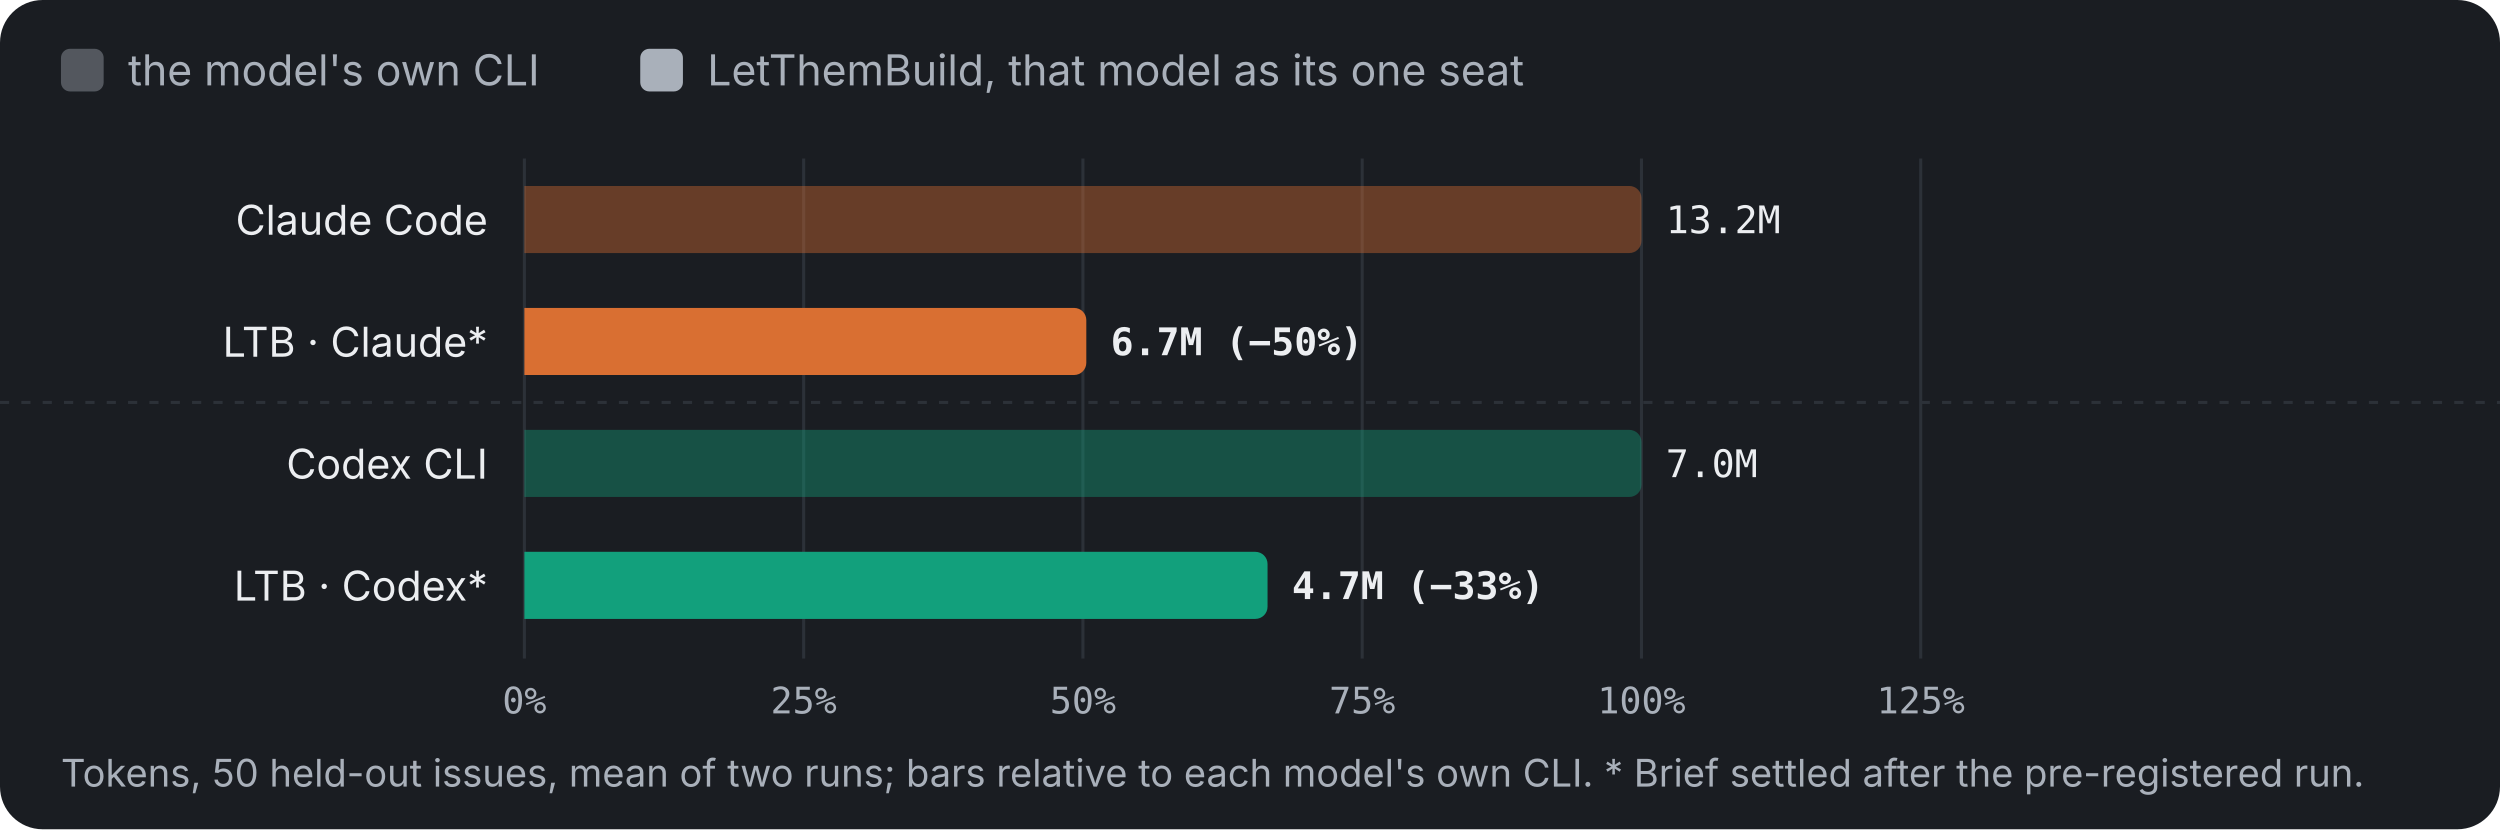
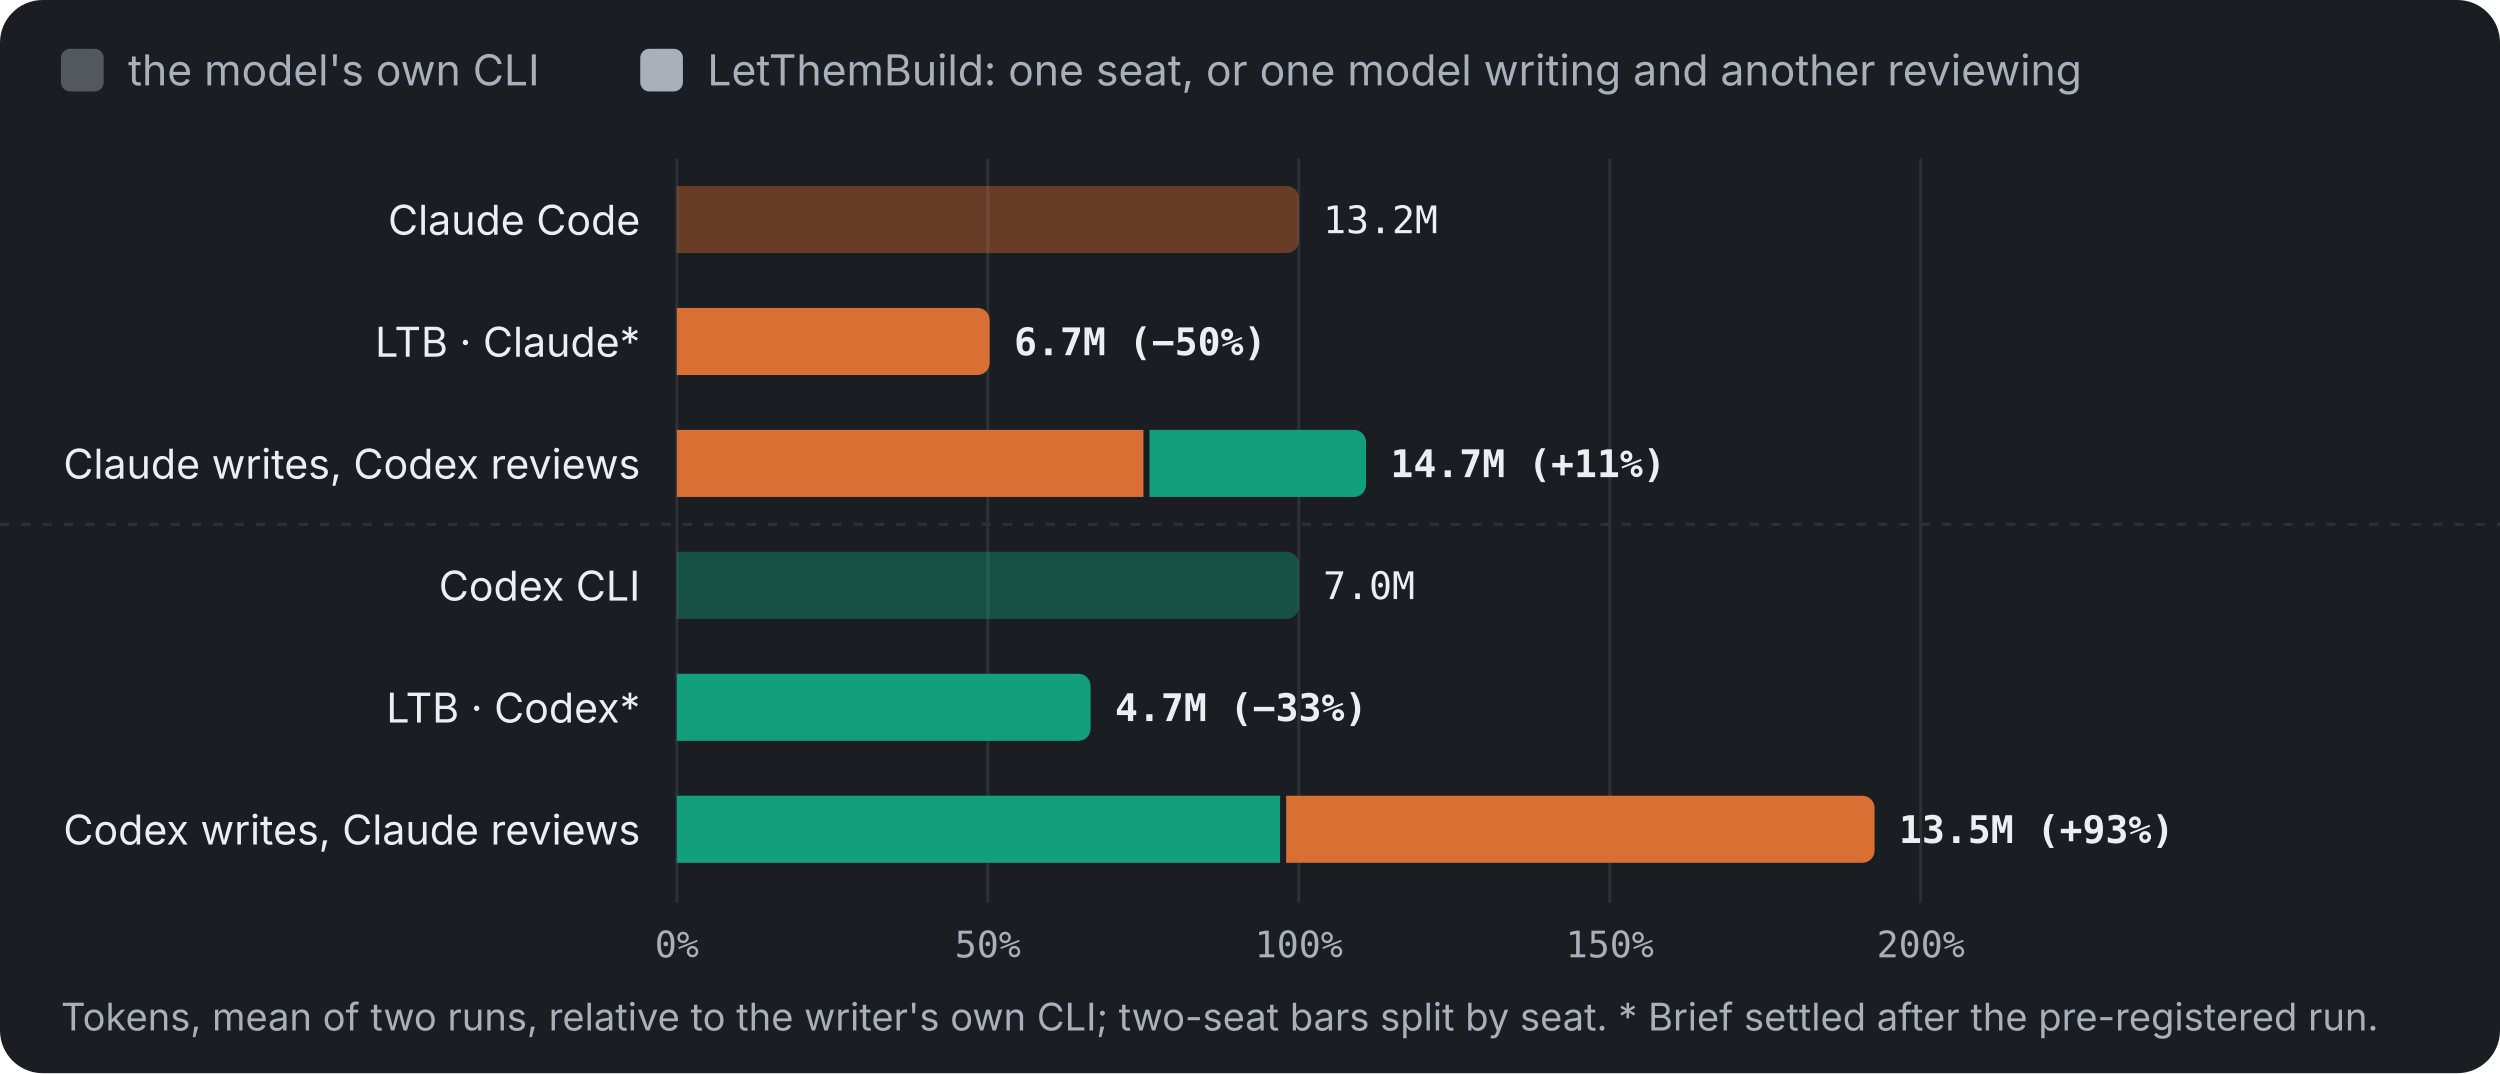
- <svg xmlns="http://www.w3.org/2000/svg" viewBox="0 0 820 272" width="820" role="img">
-   <rect width="820" height="272" rx="14" fill="#1a1d22" />
+ <svg xmlns="http://www.w3.org/2000/svg" viewBox="0 0 820 352" width="820" role="img">
+   <rect width="820" height="352" rx="14" fill="#1a1d22" />
  <rect x="20" y="16" width="14" height="14" rx="3" fill="#a9b0ba" fill-opacity="0.4" />
  <text x="42" y="28" font-family="-apple-system, 'Segoe UI', 'Instrument Sans', system-ui, sans-serif" font-size="14" fill="#a9b0ba">the model's own CLI</text>
  <rect x="210" y="16" width="14" height="14" rx="3" fill="#a9b0ba" />
-   <text x="232" y="28" font-family="-apple-system, 'Segoe UI', 'Instrument Sans', system-ui, sans-serif" font-size="14" fill="#a9b0ba">LetThemBuild, that model as its one seat</text>
-   <line x1="172" x2="172" y1="52" y2="216" stroke="#2c3138" />
-   <text x="172" y="234" text-anchor="middle" font-family="ui-monospace, 'SF Mono', 'JetBrains Mono', Menlo, monospace" font-size="12" fill="#a9b0ba">0%</text>
-   <line x1="263.6" x2="263.6" y1="52" y2="216" stroke="#2c3138" />
-   <text x="263.6" y="234" text-anchor="middle" font-family="ui-monospace, 'SF Mono', 'JetBrains Mono', Menlo, monospace" font-size="12" fill="#a9b0ba">25%</text>
-   <line x1="355.2" x2="355.2" y1="52" y2="216" stroke="#2c3138" />
-   <text x="355.2" y="234" text-anchor="middle" font-family="ui-monospace, 'SF Mono', 'JetBrains Mono', Menlo, monospace" font-size="12" fill="#a9b0ba">50%</text>
-   <line x1="446.8" x2="446.8" y1="52" y2="216" stroke="#2c3138" />
-   <text x="446.8" y="234" text-anchor="middle" font-family="ui-monospace, 'SF Mono', 'JetBrains Mono', Menlo, monospace" font-size="12" fill="#a9b0ba">75%</text>
-   <line x1="538.4" x2="538.4" y1="52" y2="216" stroke="#2c3138" />
-   <text x="538.4" y="234" text-anchor="middle" font-family="ui-monospace, 'SF Mono', 'JetBrains Mono', Menlo, monospace" font-size="12" fill="#a9b0ba">100%</text>
-   <line x1="630" x2="630" y1="52" y2="216" stroke="#2c3138" />
-   <text x="630" y="234" text-anchor="middle" font-family="ui-monospace, 'SF Mono', 'JetBrains Mono', Menlo, monospace" font-size="12" fill="#a9b0ba">125%</text>
-   <line x1="0" x2="820" y1="132" y2="132" stroke="#2c3138" stroke-dasharray="3 4" />
-   <text x="160" y="77" text-anchor="end" font-family="-apple-system, 'Segoe UI', 'Instrument Sans', system-ui, sans-serif" font-size="13.5" fill="#eceef1">Claude Code</text>
-   <path d="M172,61H534.4a4,4 0 0 1 4,4V79a4,4 0 0 1 -4,4H172Z" fill="#d96f32" fill-opacity="0.4" />
-   <text x="546.4" y="76.5" font-family="ui-monospace, 'SF Mono', 'JetBrains Mono', Menlo, monospace" font-size="12.5" fill="#eceef1">13.2M</text>
-   <text x="160" y="117" text-anchor="end" font-family="-apple-system, 'Segoe UI', 'Instrument Sans', system-ui, sans-serif" font-size="13.5" fill="#eceef1">LTB · Claude*</text>
-   <path d="M172,101H352.309a4,4 0 0 1 4,4V119a4,4 0 0 1 -4,4H172Z" fill="#d96f32" />
-   <text x="364.309" y="116.5" font-family="ui-monospace, 'SF Mono', 'JetBrains Mono', Menlo, monospace" font-size="12.5" fill="#eceef1" font-weight="600">6.7M  (−50%)</text>
-   <text x="160" y="157" text-anchor="end" font-family="-apple-system, 'Segoe UI', 'Instrument Sans', system-ui, sans-serif" font-size="13.5" fill="#eceef1">Codex CLI</text>
-   <path d="M172,141H534.4a4,4 0 0 1 4,4V159a4,4 0 0 1 -4,4H172Z" fill="#12a07c" fill-opacity="0.4" />
-   <text x="546.4" y="156.5" font-family="ui-monospace, 'SF Mono', 'JetBrains Mono', Menlo, monospace" font-size="12.5" fill="#eceef1">7.0M</text>
-   <text x="160" y="197" text-anchor="end" font-family="-apple-system, 'Segoe UI', 'Instrument Sans', system-ui, sans-serif" font-size="13.5" fill="#eceef1">LTB · Codex*</text>
-   <path d="M172,181H411.755a4,4 0 0 1 4,4V199a4,4 0 0 1 -4,4H172Z" fill="#12a07c" />
-   <text x="423.755" y="196.5" font-family="ui-monospace, 'SF Mono', 'JetBrains Mono', Menlo, monospace" font-size="12.5" fill="#eceef1" font-weight="600">4.7M  (−33%)</text>
-   <text x="20" y="258" font-family="-apple-system, 'Segoe UI', 'Instrument Sans', system-ui, sans-serif" font-size="12.5" fill="#a9b0ba">Tokens, 50 held-out issues, mean of two runs; bars relative to each model's own CLI. * Brief settled after the pre-registered run.</text>
+   <text x="232" y="28" font-family="-apple-system, 'Segoe UI', 'Instrument Sans', system-ui, sans-serif" font-size="14" fill="#a9b0ba">LetThemBuild: one seat, or one model writing and another reviewing</text>
+   <line x1="222" x2="222" y1="52" y2="296" stroke="#2c3138" />
+   <text x="222" y="314" text-anchor="middle" font-family="ui-monospace, 'SF Mono', 'JetBrains Mono', Menlo, monospace" font-size="12" fill="#a9b0ba">0%</text>
+   <line x1="324" x2="324" y1="52" y2="296" stroke="#2c3138" />
+   <text x="324" y="314" text-anchor="middle" font-family="ui-monospace, 'SF Mono', 'JetBrains Mono', Menlo, monospace" font-size="12" fill="#a9b0ba">50%</text>
+   <line x1="426" x2="426" y1="52" y2="296" stroke="#2c3138" />
+   <text x="426" y="314" text-anchor="middle" font-family="ui-monospace, 'SF Mono', 'JetBrains Mono', Menlo, monospace" font-size="12" fill="#a9b0ba">100%</text>
+   <line x1="528" x2="528" y1="52" y2="296" stroke="#2c3138" />
+   <text x="528" y="314" text-anchor="middle" font-family="ui-monospace, 'SF Mono', 'JetBrains Mono', Menlo, monospace" font-size="12" fill="#a9b0ba">150%</text>
+   <line x1="630" x2="630" y1="52" y2="296" stroke="#2c3138" />
+   <text x="630" y="314" text-anchor="middle" font-family="ui-monospace, 'SF Mono', 'JetBrains Mono', Menlo, monospace" font-size="12" fill="#a9b0ba">200%</text>
+   <line x1="0" x2="820" y1="172" y2="172" stroke="#2c3138" stroke-dasharray="3 4" />
+   <text x="210" y="77" text-anchor="end" font-family="-apple-system, 'Segoe UI', 'Instrument Sans', system-ui, sans-serif" font-size="13.5" fill="#eceef1">Claude Code</text>
+   <path d="M222,61H422a4,4 0 0 1 4,4V79a4,4 0 0 1 -4,4H222Z" fill="#d96f32" fill-opacity="0.4" />
+   <text x="434" y="76.5" font-family="ui-monospace, 'SF Mono', 'JetBrains Mono', Menlo, monospace" font-size="12.5" fill="#eceef1">13.2M</text>
+   <text x="210" y="117" text-anchor="end" font-family="-apple-system, 'Segoe UI', 'Instrument Sans', system-ui, sans-serif" font-size="13.5" fill="#eceef1">LTB · Claude*</text>
+   <path d="M222,101H320.617a4,4 0 0 1 4,4V119a4,4 0 0 1 -4,4H222Z" fill="#d96f32" />
+   <text x="332.617" y="116.5" font-family="ui-monospace, 'SF Mono', 'JetBrains Mono', Menlo, monospace" font-size="12.5" fill="#eceef1" font-weight="600">6.7M  (−50%)</text>
+   <text x="210" y="157" text-anchor="end" font-family="-apple-system, 'Segoe UI', 'Instrument Sans', system-ui, sans-serif" font-size="13.5" fill="#eceef1">Claude writes, Codex reviews</text>
+   <rect x="222" y="141" width="153.046" height="22" fill="#d96f32" />
+   <path d="M377.046,141H444.066a4,4 0 0 1 4,4V159a4,4 0 0 1 -4,4H377.046Z" fill="#12a07c" />
+   <text x="456.066" y="156.5" font-family="ui-monospace, 'SF Mono', 'JetBrains Mono', Menlo, monospace" font-size="12.5" fill="#eceef1" font-weight="600">14.7M  (+11%)</text>
+   <text x="210" y="197" text-anchor="end" font-family="-apple-system, 'Segoe UI', 'Instrument Sans', system-ui, sans-serif" font-size="13.5" fill="#eceef1">Codex CLI</text>
+   <path d="M222,181H422a4,4 0 0 1 4,4V199a4,4 0 0 1 -4,4H222Z" fill="#12a07c" fill-opacity="0.4" />
+   <text x="434" y="196.5" font-family="ui-monospace, 'SF Mono', 'JetBrains Mono', Menlo, monospace" font-size="12.5" fill="#eceef1">7.0M</text>
+   <text x="210" y="237" text-anchor="end" font-family="-apple-system, 'Segoe UI', 'Instrument Sans', system-ui, sans-serif" font-size="13.5" fill="#eceef1">LTB · Codex*</text>
+   <path d="M222,221H353.715a4,4 0 0 1 4,4V239a4,4 0 0 1 -4,4H222Z" fill="#12a07c" />
+   <text x="365.715" y="236.5" font-family="ui-monospace, 'SF Mono', 'JetBrains Mono', Menlo, monospace" font-size="12.5" fill="#eceef1" font-weight="600">4.7M  (−33%)</text>
+   <text x="210" y="277" text-anchor="end" font-family="-apple-system, 'Segoe UI', 'Instrument Sans', system-ui, sans-serif" font-size="13.5" fill="#eceef1">Codex writes, Claude reviews</text>
+   <rect x="222" y="261" width="197.865" height="22" fill="#12a07c" />
+   <path d="M421.865,261H610.861a4,4 0 0 1 4,4V279a4,4 0 0 1 -4,4H421.865Z" fill="#d96f32" />
+   <text x="622.861" y="276.5" font-family="ui-monospace, 'SF Mono', 'JetBrains Mono', Menlo, monospace" font-size="12.5" fill="#eceef1" font-weight="600">13.5M  (+93%)</text>
+   <text x="20" y="338" font-family="-apple-system, 'Segoe UI', 'Instrument Sans', system-ui, sans-serif" font-size="12.5" fill="#a9b0ba">Tokens, mean of two runs, relative to the writer's own CLI; two-seat bars split by seat. * Brief settled after the pre-registered run.</text>
</svg>
